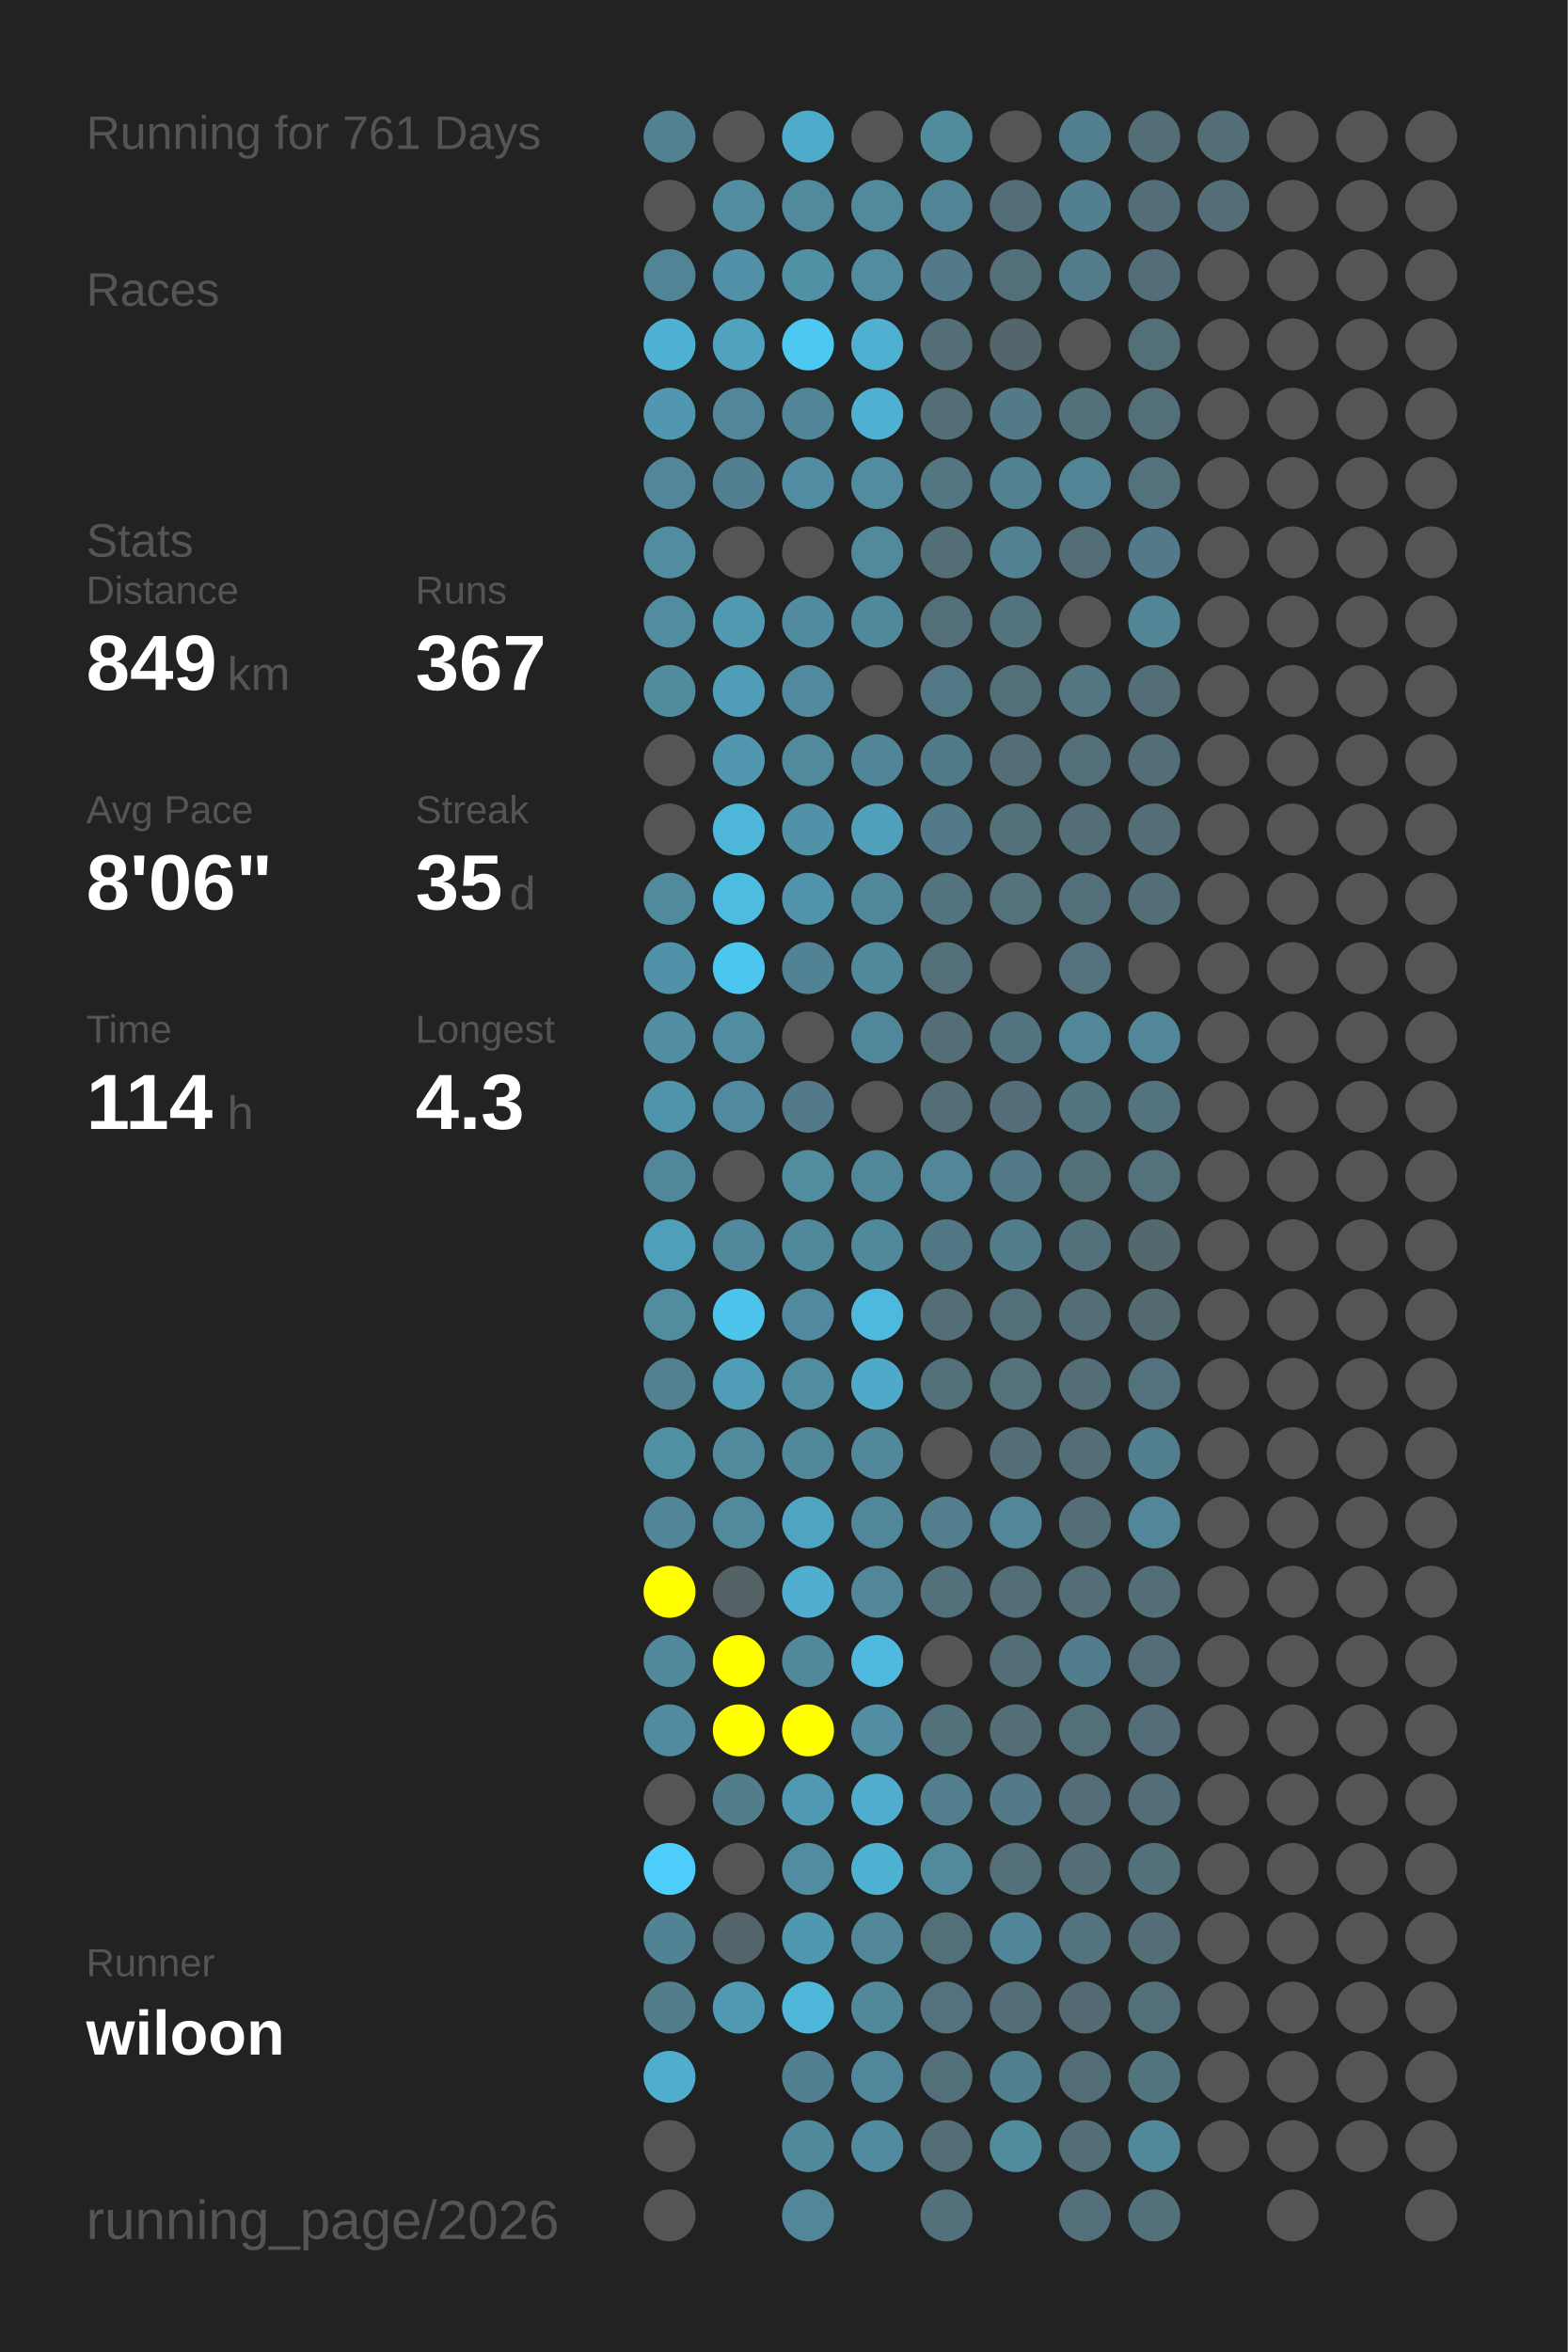
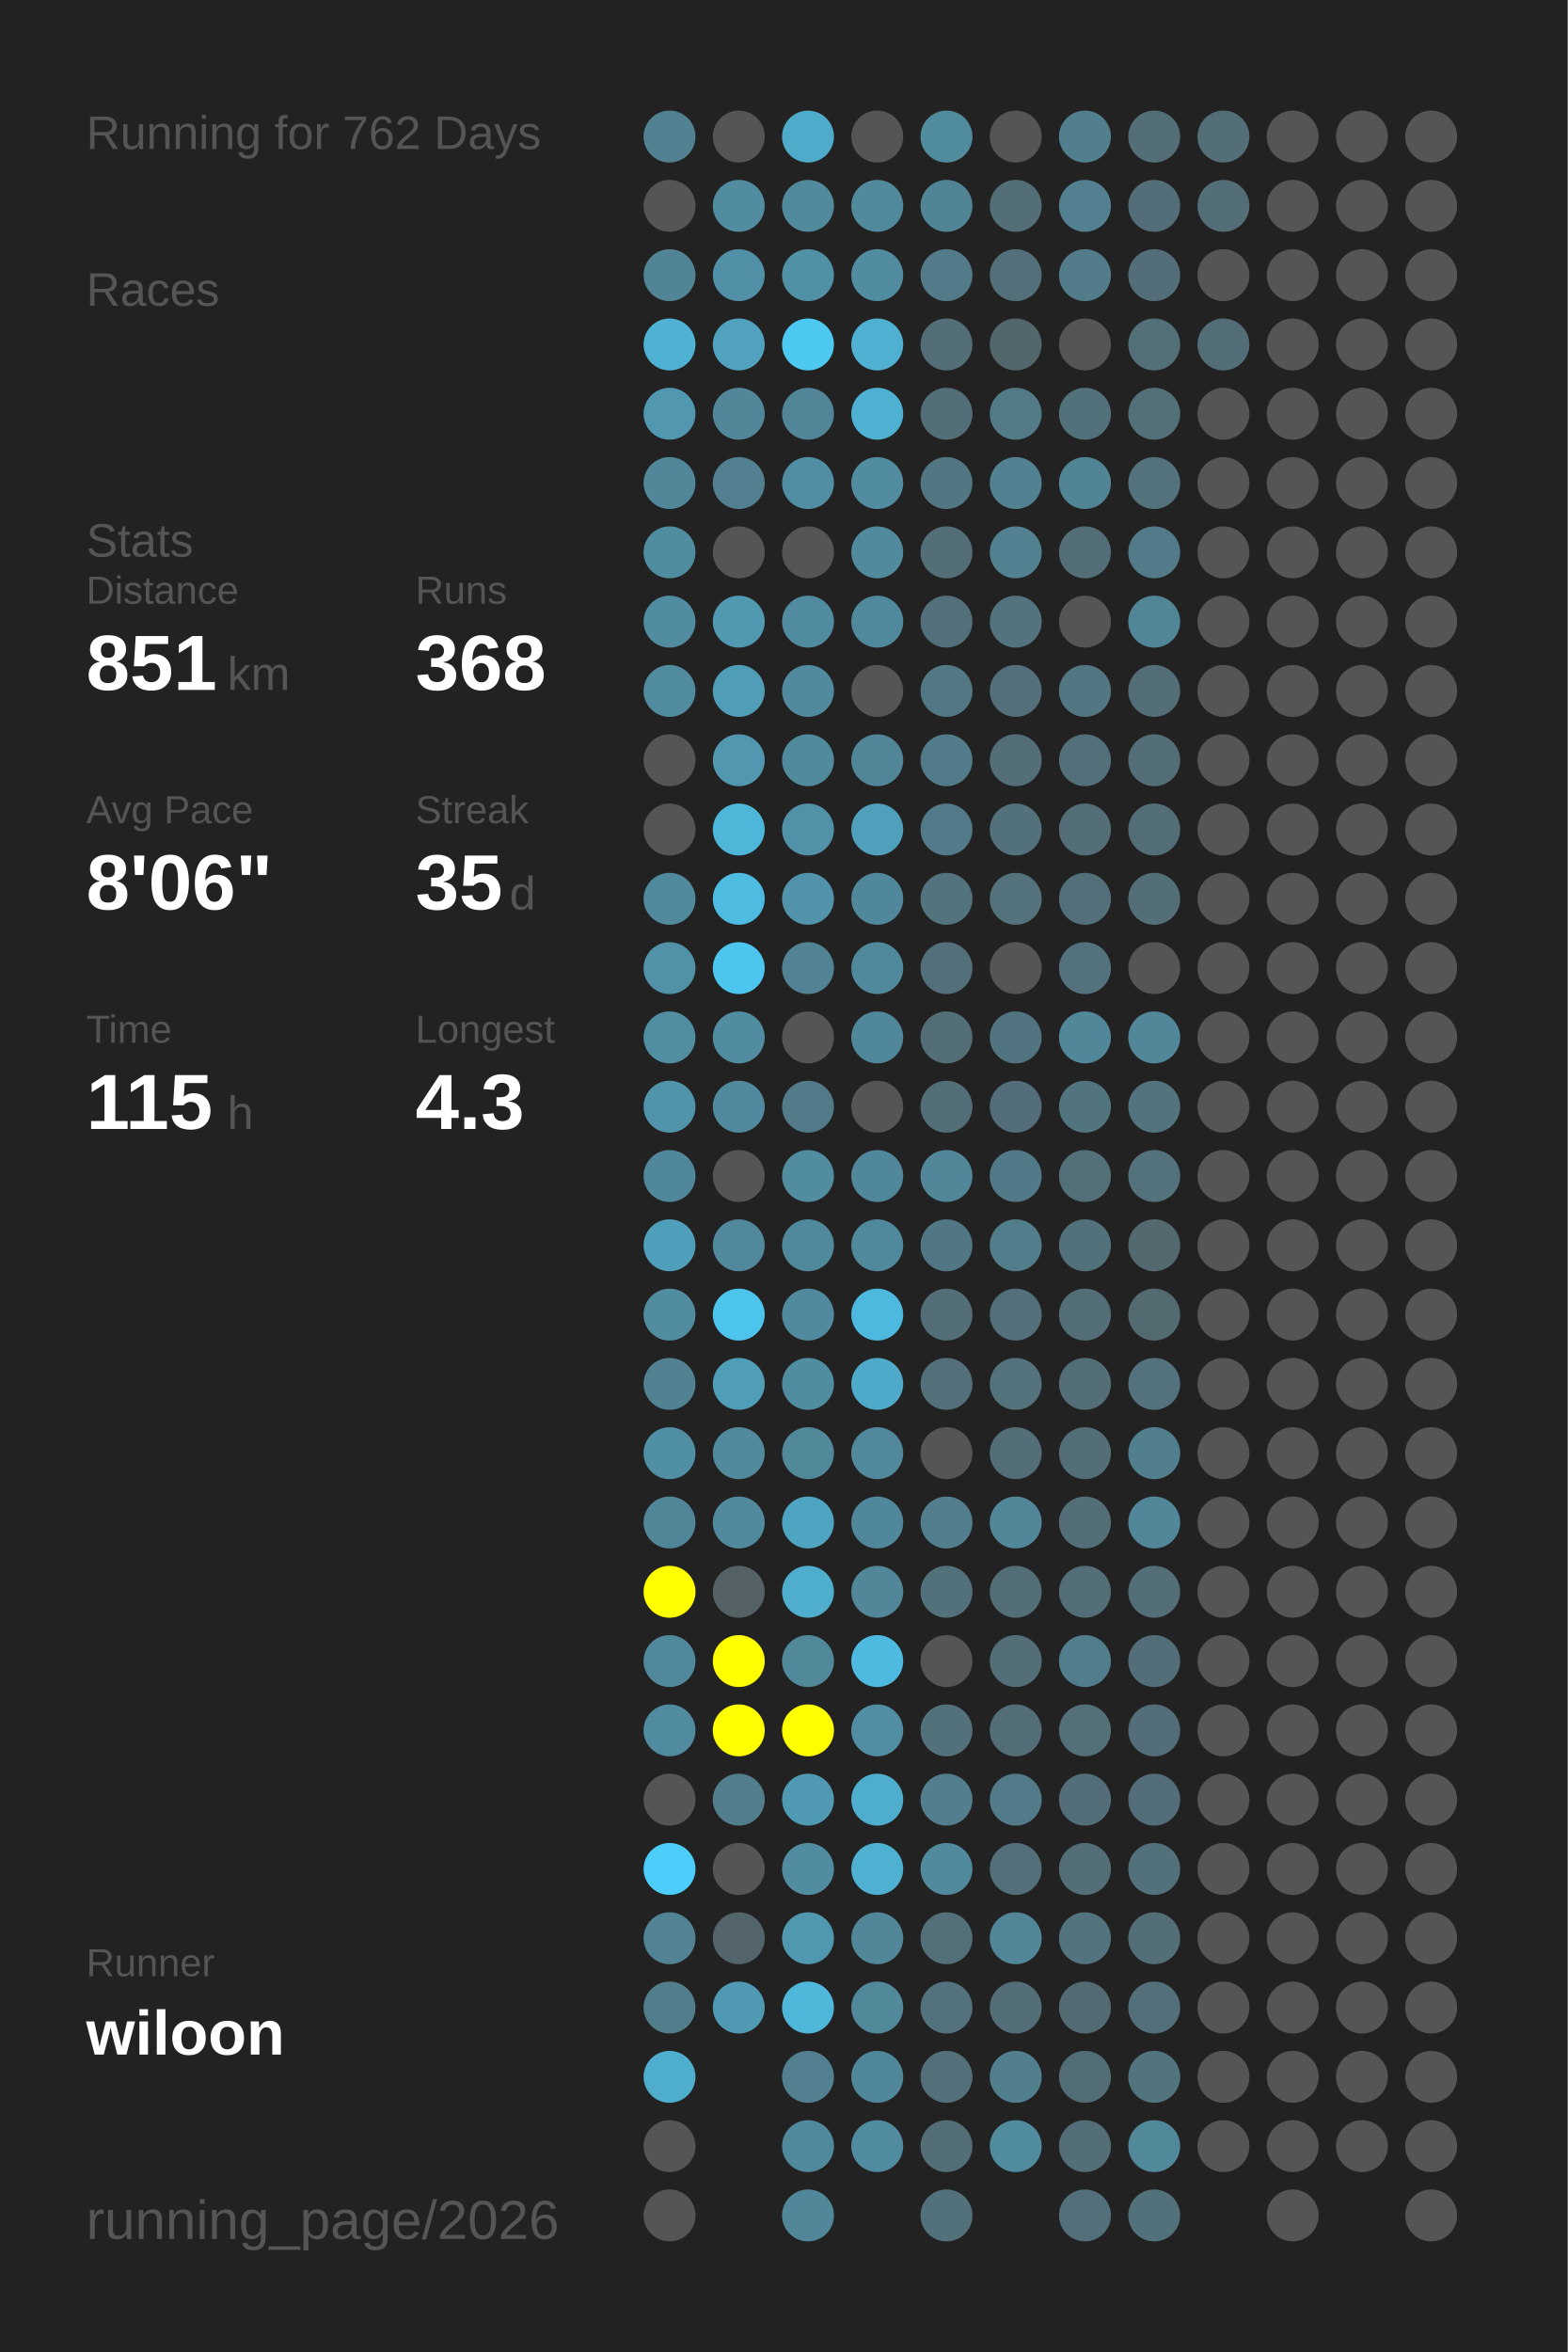
<svg xmlns="http://www.w3.org/2000/svg" baseProfile="full" height="300mm" version="1.1" viewBox="0,0,200,300" width="200mm">
  <defs />
  <rect fill="#222222" height="300" width="200" x="0" y="0" />
-   <text fill="#555555" style="font-size:6px; font-family:Arial;" x="11" y="19">Running for 761 Days</text>
+   <text fill="#555555" style="font-size:6px; font-family:Arial;" x="11" y="19">Running for 762 Days</text>
  <text fill="#555555" style="font-size:6px; font-family:Arial;" x="11" y="39">Races</text>
  <text fill="#555555" style="font-size:6px; font-family:Arial;" x="11" y="71">Stats</text>
  <text fill="#555555" style="font-size:5px; font-family:Arial;" x="11" y="77">Distance</text>
-   <text fill="#FFFFFF" style="font-size:10px; font-family:Arial; font-weight:bold;" x="11" y="88">849</text>
+   <text fill="#FFFFFF" style="font-size:10px; font-family:Arial; font-weight:bold;" x="11" y="88">851</text>
  <text fill="#555555" style="font-size:6px; font-family:Arial;" x="29" y="88">km</text>
  <text fill="#555555" style="font-size:5px; font-family:Arial;" x="53" y="77">Runs</text>
-   <text fill="#FFFFFF" style="font-size:10px; font-family:Arial; font-weight:bold;" x="53" y="88">367</text>
+   <text fill="#FFFFFF" style="font-size:10px; font-family:Arial; font-weight:bold;" x="53" y="88">368</text>
  <text fill="#555555" style="font-size:5px; font-family:Arial;" x="11" y="105">Avg Pace</text>
  <text fill="#FFFFFF" style="font-size:10px; font-family:Arial; font-weight:bold;" x="11" y="116">8'06"</text>
  <text fill="#555555" style="font-size:5px; font-family:Arial;" x="53" y="105">Streak</text>
  <text fill="#FFFFFF" style="font-size:10px; font-family:Arial; font-weight:bold;" x="53" y="116">35</text>
  <text fill="#555555" style="font-size:6px; font-family:Arial;" x="65" y="116">d</text>
  <text fill="#555555" style="font-size:5px; font-family:Arial;" x="11" y="133">Time</text>
-   <text fill="#FFFFFF" style="font-size:10px; font-family:Arial; font-weight:bold;" x="11" y="144">114</text>
+   <text fill="#FFFFFF" style="font-size:10px; font-family:Arial; font-weight:bold;" x="11" y="144">115</text>
  <text fill="#555555" style="font-size:6px; font-family:Arial;" x="29" y="144">h</text>
  <text fill="#555555" style="font-size:5px; font-family:Arial;" x="53" y="133">Longest</text>
  <text fill="#FFFFFF" style="font-size:10px; font-family:Arial; font-weight:bold;" x="53" y="144">4.3</text>
  <text fill="#555555" style="font-size:5px; font-family:Arial;" x="11" y="252.065">Runner</text>
  <text fill="#FFFFFF" style="font-size:8px; font-family:Arial; font-weight:bold;" x="11" y="262.065">wiloon</text>
  <text fill="#555555" style="font-size:7px; font-family:Arial;" x="11" y="285.581">running_page/2026</text>
  <circle cx="85.417" cy="17.419" fill="#528191" r="3.312" />
  <circle cx="85.417" cy="26.258" fill="#555555" r="3.312" />
  <circle cx="85.417" cy="35.097" fill="#518495" r="3.312" />
  <circle cx="85.417" cy="43.935" fill="#4fb2d4" r="3.312" />
  <circle cx="85.417" cy="52.774" fill="#5097af" r="3.312" />
  <circle cx="85.417" cy="61.613" fill="#518799" r="3.312" />
  <circle cx="85.417" cy="70.452" fill="#518da1" r="3.312" />
  <circle cx="85.417" cy="79.29" fill="#518ca0" r="3.312" />
  <circle cx="85.417" cy="88.129" fill="#518b9e" r="3.312" />
  <circle cx="85.417" cy="96.968" fill="#555555" r="3.312" />
  <circle cx="85.417" cy="105.806" fill="#555555" r="3.312" />
  <circle cx="85.417" cy="114.645" fill="#518a9d" r="3.312" />
  <circle cx="85.417" cy="123.484" fill="#5192a8" r="3.312" />
  <circle cx="85.417" cy="132.323" fill="#518ea2" r="3.312" />
  <circle cx="85.417" cy="141.161" fill="#5094ab" r="3.312" />
  <circle cx="85.417" cy="150" fill="#51879a" r="3.312" />
  <circle cx="85.417" cy="158.839" fill="#509fba" r="3.312" />
  <circle cx="85.417" cy="167.677" fill="#518c9f" r="3.312" />
  <circle cx="85.417" cy="176.516" fill="#528292" r="3.312" />
  <circle cx="85.417" cy="185.355" fill="#518fa4" r="3.312" />
  <circle cx="85.417" cy="194.194" fill="#518698" r="3.312" />
  <circle cx="85.417" cy="203.032" fill="#FFFF00" r="3.312" />
  <circle cx="85.417" cy="211.871" fill="#51889b" r="3.312" />
  <circle cx="85.417" cy="220.71" fill="#518b9f" r="3.312" />
  <circle cx="85.417" cy="229.548" fill="#555555" r="3.312" />
  <circle cx="85.417" cy="238.387" fill="#4dcefa" r="3.312" />
  <circle cx="85.417" cy="247.226" fill="#528394" r="3.312" />
  <circle cx="85.417" cy="256.065" fill="#527e8c" r="3.312" />
  <circle cx="85.417" cy="264.903" fill="#4fadcd" r="3.312" />
  <circle cx="85.417" cy="273.742" fill="#555555" r="3.312" />
  <circle cx="85.417" cy="282.581" fill="#555555" r="3.312" />
  <circle cx="94.25" cy="17.419" fill="#555555" r="3.312" />
  <circle cx="94.25" cy="26.258" fill="#518ca0" r="3.312" />
  <circle cx="94.25" cy="35.097" fill="#5190a6" r="3.312" />
  <circle cx="94.25" cy="43.935" fill="#50a2be" r="3.312" />
  <circle cx="94.25" cy="52.774" fill="#518799" r="3.312" />
  <circle cx="94.25" cy="61.613" fill="#528090" r="3.312" />
  <circle cx="94.25" cy="70.452" fill="#555555" r="3.312" />
  <circle cx="94.25" cy="79.29" fill="#5099b1" r="3.312" />
  <circle cx="94.25" cy="88.129" fill="#509db7" r="3.312" />
  <circle cx="94.25" cy="96.968" fill="#5097af" r="3.312" />
  <circle cx="94.25" cy="105.806" fill="#4eb6d9" r="3.312" />
  <circle cx="94.25" cy="114.645" fill="#4ebbe0" r="3.312" />
  <circle cx="94.25" cy="123.484" fill="#4dc6ef" r="3.312" />
  <circle cx="94.25" cy="132.323" fill="#518ca0" r="3.312" />
  <circle cx="94.25" cy="141.161" fill="#518a9e" r="3.312" />
  <circle cx="94.25" cy="150" fill="#555555" r="3.312" />
  <circle cx="94.25" cy="158.839" fill="#51889b" r="3.312" />
  <circle cx="94.25" cy="167.677" fill="#4dc4ec" r="3.312" />
  <circle cx="94.25" cy="176.516" fill="#509db7" r="3.312" />
  <circle cx="94.25" cy="185.355" fill="#518a9d" r="3.312" />
  <circle cx="94.25" cy="194.194" fill="#51899d" r="3.312" />
  <circle cx="94.25" cy="203.032" fill="#546266" r="3.312" />
  <circle cx="94.25" cy="211.871" fill="#FFFF00" r="3.312" />
  <circle cx="94.25" cy="220.71" fill="#FFFF00" r="3.312" />
  <circle cx="94.25" cy="229.548" fill="#527e8c" r="3.312" />
  <circle cx="94.25" cy="238.387" fill="#555555" r="3.312" />
  <circle cx="94.25" cy="247.226" fill="#53656b" r="3.312" />
  <circle cx="94.25" cy="256.065" fill="#5099b2" r="3.312" />
  <circle cx="103.083" cy="17.419" fill="#4fabca" r="3.312" />
  <circle cx="103.083" cy="26.258" fill="#518a9d" r="3.312" />
  <circle cx="103.083" cy="35.097" fill="#5191a6" r="3.312" />
  <circle cx="103.083" cy="43.935" fill="#4dc8f1" r="3.312" />
  <circle cx="103.083" cy="52.774" fill="#518597" r="3.312" />
  <circle cx="103.083" cy="61.613" fill="#518ea3" r="3.312" />
  <circle cx="103.083" cy="70.452" fill="#555555" r="3.312" />
  <circle cx="103.083" cy="79.29" fill="#518b9f" r="3.312" />
  <circle cx="103.083" cy="88.129" fill="#518a9e" r="3.312" />
  <circle cx="103.083" cy="96.968" fill="#518a9d" r="3.312" />
  <circle cx="103.083" cy="105.806" fill="#5192a9" r="3.312" />
  <circle cx="103.083" cy="114.645" fill="#5093aa" r="3.312" />
  <circle cx="103.083" cy="123.484" fill="#528394" r="3.312" />
  <circle cx="103.083" cy="132.323" fill="#555555" r="3.312" />
  <circle cx="103.083" cy="141.161" fill="#527a88" r="3.312" />
  <circle cx="103.083" cy="150" fill="#518c9f" r="3.312" />
  <circle cx="103.083" cy="158.839" fill="#51899c" r="3.312" />
  <circle cx="103.083" cy="167.677" fill="#518a9e" r="3.312" />
  <circle cx="103.083" cy="176.516" fill="#518da1" r="3.312" />
  <circle cx="103.083" cy="185.355" fill="#51889a" r="3.312" />
  <circle cx="103.083" cy="194.194" fill="#4fa4c1" r="3.312" />
  <circle cx="103.083" cy="203.032" fill="#4faece" r="3.312" />
  <circle cx="103.083" cy="211.871" fill="#51899b" r="3.312" />
  <circle cx="103.083" cy="220.71" fill="#FFFF00" r="3.312" />
  <circle cx="103.083" cy="229.548" fill="#5099b2" r="3.312" />
  <circle cx="103.083" cy="238.387" fill="#518ca0" r="3.312" />
  <circle cx="103.083" cy="247.226" fill="#5098b0" r="3.312" />
  <circle cx="103.083" cy="256.065" fill="#4eb7da" r="3.312" />
  <circle cx="103.083" cy="264.903" fill="#528090" r="3.312" />
  <circle cx="103.083" cy="273.742" fill="#51899c" r="3.312" />
  <circle cx="103.083" cy="282.581" fill="#518799" r="3.312" />
  <circle cx="111.917" cy="17.419" fill="#555555" r="3.312" />
  <circle cx="111.917" cy="26.258" fill="#518a9d" r="3.312" />
  <circle cx="111.917" cy="35.097" fill="#518ca0" r="3.312" />
  <circle cx="111.917" cy="43.935" fill="#4fb0d1" r="3.312" />
  <circle cx="111.917" cy="52.774" fill="#4fb1d2" r="3.312" />
  <circle cx="111.917" cy="61.613" fill="#518ca0" r="3.312" />
  <circle cx="111.917" cy="70.452" fill="#518a9d" r="3.312" />
  <circle cx="111.917" cy="79.29" fill="#51899c" r="3.312" />
  <circle cx="111.917" cy="88.129" fill="#555555" r="3.312" />
  <circle cx="111.917" cy="96.968" fill="#518698" r="3.312" />
  <circle cx="111.917" cy="105.806" fill="#50a0bb" r="3.312" />
  <circle cx="111.917" cy="114.645" fill="#51879a" r="3.312" />
  <circle cx="111.917" cy="123.484" fill="#51899c" r="3.312" />
  <circle cx="111.917" cy="132.323" fill="#51879a" r="3.312" />
  <circle cx="111.917" cy="141.161" fill="#555555" r="3.312" />
  <circle cx="111.917" cy="150" fill="#51879a" r="3.312" />
  <circle cx="111.917" cy="158.839" fill="#51899c" r="3.312" />
  <circle cx="111.917" cy="167.677" fill="#4eb9de" r="3.312" />
  <circle cx="111.917" cy="176.516" fill="#4faac9" r="3.312" />
  <circle cx="111.917" cy="185.355" fill="#51889b" r="3.312" />
  <circle cx="111.917" cy="194.194" fill="#51879a" r="3.312" />
  <circle cx="111.917" cy="203.032" fill="#518799" r="3.312" />
  <circle cx="111.917" cy="211.871" fill="#4ebadf" r="3.312" />
  <circle cx="111.917" cy="220.71" fill="#518ea3" r="3.312" />
  <circle cx="111.917" cy="229.548" fill="#4fadcd" r="3.312" />
  <circle cx="111.917" cy="238.387" fill="#4fb1d2" r="3.312" />
  <circle cx="111.917" cy="247.226" fill="#518799" r="3.312" />
  <circle cx="111.917" cy="256.065" fill="#51889a" r="3.312" />
  <circle cx="111.917" cy="264.903" fill="#51879a" r="3.312" />
  <circle cx="111.917" cy="273.742" fill="#518b9f" r="3.312" />
  <circle cx="120.75" cy="17.419" fill="#518b9e" r="3.312" />
  <circle cx="120.75" cy="26.258" fill="#518495" r="3.312" />
  <circle cx="120.75" cy="35.097" fill="#527a88" r="3.312" />
  <circle cx="120.75" cy="43.935" fill="#536e77" r="3.312" />
  <circle cx="120.75" cy="52.774" fill="#536e77" r="3.312" />
  <circle cx="120.75" cy="61.613" fill="#527682" r="3.312" />
  <circle cx="120.75" cy="70.452" fill="#536e77" r="3.312" />
  <circle cx="120.75" cy="79.29" fill="#536f79" r="3.312" />
  <circle cx="120.75" cy="88.129" fill="#527885" r="3.312" />
  <circle cx="120.75" cy="96.968" fill="#527b89" r="3.312" />
  <circle cx="120.75" cy="105.806" fill="#527a88" r="3.312" />
  <circle cx="120.75" cy="114.645" fill="#53747f" r="3.312" />
  <circle cx="120.75" cy="123.484" fill="#536f79" r="3.312" />
  <circle cx="120.75" cy="132.323" fill="#536e77" r="3.312" />
  <circle cx="120.75" cy="141.161" fill="#536e77" r="3.312" />
  <circle cx="120.75" cy="150" fill="#518799" r="3.312" />
  <circle cx="120.75" cy="158.839" fill="#527784" r="3.312" />
  <circle cx="120.75" cy="167.677" fill="#536e77" r="3.312" />
  <circle cx="120.75" cy="176.516" fill="#53707a" r="3.312" />
  <circle cx="120.75" cy="185.355" fill="#555555" r="3.312" />
  <circle cx="120.75" cy="194.194" fill="#527e8d" r="3.312" />
  <circle cx="120.75" cy="203.032" fill="#53717b" r="3.312" />
  <circle cx="120.75" cy="211.871" fill="#555555" r="3.312" />
  <circle cx="120.75" cy="220.71" fill="#53717b" r="3.312" />
  <circle cx="120.75" cy="229.548" fill="#527e8d" r="3.312" />
  <circle cx="120.75" cy="238.387" fill="#518a9d" r="3.312" />
  <circle cx="120.75" cy="247.226" fill="#536f78" r="3.312" />
  <circle cx="120.75" cy="256.065" fill="#53727d" r="3.312" />
  <circle cx="120.75" cy="264.903" fill="#536f79" r="3.312" />
  <circle cx="120.75" cy="273.742" fill="#536e77" r="3.312" />
  <circle cx="120.75" cy="282.581" fill="#53717b" r="3.312" />
  <circle cx="129.583" cy="17.419" fill="#555555" r="3.312" />
  <circle cx="129.583" cy="26.258" fill="#536e77" r="3.312" />
  <circle cx="129.583" cy="35.097" fill="#536f79" r="3.312" />
  <circle cx="129.583" cy="43.935" fill="#53666c" r="3.312" />
  <circle cx="129.583" cy="52.774" fill="#527a87" r="3.312" />
  <circle cx="129.583" cy="61.613" fill="#528191" r="3.312" />
  <circle cx="129.583" cy="70.452" fill="#528292" r="3.312" />
  <circle cx="129.583" cy="79.29" fill="#53747f" r="3.312" />
  <circle cx="129.583" cy="88.129" fill="#536f79" r="3.312" />
  <circle cx="129.583" cy="96.968" fill="#536e77" r="3.312" />
  <circle cx="129.583" cy="105.806" fill="#53717b" r="3.312" />
  <circle cx="129.583" cy="114.645" fill="#53727c" r="3.312" />
  <circle cx="129.583" cy="123.484" fill="#555555" r="3.312" />
  <circle cx="129.583" cy="132.323" fill="#527480" r="3.312" />
  <circle cx="129.583" cy="141.161" fill="#536e78" r="3.312" />
  <circle cx="129.583" cy="150" fill="#527987" r="3.312" />
  <circle cx="129.583" cy="158.839" fill="#527e8c" r="3.312" />
  <circle cx="129.583" cy="167.677" fill="#536f79" r="3.312" />
  <circle cx="129.583" cy="176.516" fill="#53727c" r="3.312" />
  <circle cx="129.583" cy="185.355" fill="#536e77" r="3.312" />
  <circle cx="129.583" cy="194.194" fill="#518799" r="3.312" />
  <circle cx="129.583" cy="203.032" fill="#536e77" r="3.312" />
  <circle cx="129.583" cy="211.871" fill="#536e77" r="3.312" />
  <circle cx="129.583" cy="220.71" fill="#536e77" r="3.312" />
  <circle cx="129.583" cy="229.548" fill="#527a88" r="3.312" />
  <circle cx="129.583" cy="238.387" fill="#536f79" r="3.312" />
  <circle cx="129.583" cy="247.226" fill="#518698" r="3.312" />
  <circle cx="129.583" cy="256.065" fill="#536e77" r="3.312" />
  <circle cx="129.583" cy="264.903" fill="#527f8e" r="3.312" />
  <circle cx="129.583" cy="273.742" fill="#518b9e" r="3.312" />
  <circle cx="138.417" cy="17.419" fill="#527f8e" r="3.312" />
  <circle cx="138.417" cy="26.258" fill="#528090" r="3.312" />
  <circle cx="138.417" cy="35.097" fill="#527c8a" r="3.312" />
  <circle cx="138.417" cy="43.935" fill="#555555" r="3.312" />
  <circle cx="138.417" cy="52.774" fill="#53717b" r="3.312" />
  <circle cx="138.417" cy="61.613" fill="#518495" r="3.312" />
  <circle cx="138.417" cy="70.452" fill="#536e77" r="3.312" />
  <circle cx="138.417" cy="79.29" fill="#555555" r="3.312" />
  <circle cx="138.417" cy="88.129" fill="#527682" r="3.312" />
  <circle cx="138.417" cy="96.968" fill="#536f79" r="3.312" />
  <circle cx="138.417" cy="105.806" fill="#536e77" r="3.312" />
  <circle cx="138.417" cy="114.645" fill="#53707a" r="3.312" />
  <circle cx="138.417" cy="123.484" fill="#53727d" r="3.312" />
  <circle cx="138.417" cy="132.323" fill="#518799" r="3.312" />
  <circle cx="138.417" cy="141.161" fill="#52747f" r="3.312" />
  <circle cx="138.417" cy="150" fill="#536f78" r="3.312" />
  <circle cx="138.417" cy="158.839" fill="#53717b" r="3.312" />
  <circle cx="138.417" cy="167.677" fill="#536e77" r="3.312" />
  <circle cx="138.417" cy="176.516" fill="#536e77" r="3.312" />
  <circle cx="138.417" cy="185.355" fill="#536e77" r="3.312" />
  <circle cx="138.417" cy="194.194" fill="#536e77" r="3.312" />
  <circle cx="138.417" cy="203.032" fill="#536e77" r="3.312" />
  <circle cx="138.417" cy="211.871" fill="#527d8c" r="3.312" />
  <circle cx="138.417" cy="220.71" fill="#537079" r="3.312" />
  <circle cx="138.417" cy="229.548" fill="#536e78" r="3.312" />
  <circle cx="138.417" cy="238.387" fill="#536e77" r="3.312" />
  <circle cx="138.417" cy="247.226" fill="#53737e" r="3.312" />
  <circle cx="138.417" cy="256.065" fill="#536a72" r="3.312" />
  <circle cx="138.417" cy="264.903" fill="#536d76" r="3.312" />
  <circle cx="138.417" cy="273.742" fill="#536e77" r="3.312" />
  <circle cx="138.417" cy="282.581" fill="#536f79" r="3.312" />
  <circle cx="147.25" cy="17.419" fill="#536e77" r="3.312" />
  <circle cx="147.25" cy="26.258" fill="#536e78" r="3.312" />
  <circle cx="147.25" cy="35.097" fill="#536e78" r="3.312" />
  <circle cx="147.25" cy="43.935" fill="#536f78" r="3.312" />
  <circle cx="147.25" cy="52.774" fill="#536f78" r="3.312" />
  <circle cx="147.25" cy="61.613" fill="#53727c" r="3.312" />
  <circle cx="147.25" cy="70.452" fill="#527a88" r="3.312" />
  <circle cx="147.25" cy="79.29" fill="#518697" r="3.312" />
  <circle cx="147.25" cy="88.129" fill="#536e77" r="3.312" />
  <circle cx="147.25" cy="96.968" fill="#536e77" r="3.312" />
  <circle cx="147.25" cy="105.806" fill="#536e77" r="3.312" />
  <circle cx="147.25" cy="114.645" fill="#536e77" r="3.312" />
  <circle cx="147.25" cy="123.484" fill="#555555" r="3.312" />
  <circle cx="147.25" cy="132.323" fill="#518799" r="3.312" />
  <circle cx="147.25" cy="141.161" fill="#53737e" r="3.312" />
  <circle cx="147.25" cy="150" fill="#53727c" r="3.312" />
  <circle cx="147.25" cy="158.839" fill="#53686f" r="3.312" />
  <circle cx="147.25" cy="167.677" fill="#536a71" r="3.312" />
  <circle cx="147.25" cy="176.516" fill="#53727d" r="3.312" />
  <circle cx="147.25" cy="185.355" fill="#527f8e" r="3.312" />
  <circle cx="147.25" cy="194.194" fill="#518799" r="3.312" />
  <circle cx="147.25" cy="203.032" fill="#536e77" r="3.312" />
  <circle cx="147.25" cy="211.871" fill="#536e78" r="3.312" />
  <circle cx="147.25" cy="220.71" fill="#536e78" r="3.312" />
  <circle cx="147.25" cy="229.548" fill="#536e78" r="3.312" />
  <circle cx="147.25" cy="238.387" fill="#53717b" r="3.312" />
  <circle cx="147.25" cy="247.226" fill="#536e77" r="3.312" />
  <circle cx="147.25" cy="256.065" fill="#53707a" r="3.312" />
  <circle cx="147.25" cy="264.903" fill="#52747f" r="3.312" />
  <circle cx="147.25" cy="273.742" fill="#51889a" r="3.312" />
  <circle cx="147.25" cy="282.581" fill="#53717b" r="3.312" />
  <circle cx="156.083" cy="17.419" fill="#536e77" r="3.312" />
  <circle cx="156.083" cy="26.258" fill="#536e77" r="3.312" />
  <circle cx="156.083" cy="35.097" fill="#555555" r="3.312" />
-   <circle cx="156.083" cy="43.935" fill="#555555" r="3.312" />
+   <circle cx="156.083" cy="43.935" fill="#536d76" r="3.312" />
  <circle cx="156.083" cy="52.774" fill="#555555" r="3.312" />
  <circle cx="156.083" cy="61.613" fill="#555555" r="3.312" />
  <circle cx="156.083" cy="70.452" fill="#555555" r="3.312" />
  <circle cx="156.083" cy="79.29" fill="#555555" r="3.312" />
  <circle cx="156.083" cy="88.129" fill="#555555" r="3.312" />
  <circle cx="156.083" cy="96.968" fill="#555555" r="3.312" />
  <circle cx="156.083" cy="105.806" fill="#555555" r="3.312" />
  <circle cx="156.083" cy="114.645" fill="#555555" r="3.312" />
  <circle cx="156.083" cy="123.484" fill="#555555" r="3.312" />
  <circle cx="156.083" cy="132.323" fill="#555555" r="3.312" />
  <circle cx="156.083" cy="141.161" fill="#555555" r="3.312" />
  <circle cx="156.083" cy="150" fill="#555555" r="3.312" />
  <circle cx="156.083" cy="158.839" fill="#555555" r="3.312" />
  <circle cx="156.083" cy="167.677" fill="#555555" r="3.312" />
  <circle cx="156.083" cy="176.516" fill="#555555" r="3.312" />
  <circle cx="156.083" cy="185.355" fill="#555555" r="3.312" />
  <circle cx="156.083" cy="194.194" fill="#555555" r="3.312" />
  <circle cx="156.083" cy="203.032" fill="#555555" r="3.312" />
  <circle cx="156.083" cy="211.871" fill="#555555" r="3.312" />
  <circle cx="156.083" cy="220.71" fill="#555555" r="3.312" />
  <circle cx="156.083" cy="229.548" fill="#555555" r="3.312" />
  <circle cx="156.083" cy="238.387" fill="#555555" r="3.312" />
  <circle cx="156.083" cy="247.226" fill="#555555" r="3.312" />
  <circle cx="156.083" cy="256.065" fill="#555555" r="3.312" />
  <circle cx="156.083" cy="264.903" fill="#555555" r="3.312" />
  <circle cx="156.083" cy="273.742" fill="#555555" r="3.312" />
  <circle cx="164.917" cy="17.419" fill="#555555" r="3.312" />
  <circle cx="164.917" cy="26.258" fill="#555555" r="3.312" />
  <circle cx="164.917" cy="35.097" fill="#555555" r="3.312" />
  <circle cx="164.917" cy="43.935" fill="#555555" r="3.312" />
  <circle cx="164.917" cy="52.774" fill="#555555" r="3.312" />
  <circle cx="164.917" cy="61.613" fill="#555555" r="3.312" />
  <circle cx="164.917" cy="70.452" fill="#555555" r="3.312" />
  <circle cx="164.917" cy="79.29" fill="#555555" r="3.312" />
  <circle cx="164.917" cy="88.129" fill="#555555" r="3.312" />
  <circle cx="164.917" cy="96.968" fill="#555555" r="3.312" />
  <circle cx="164.917" cy="105.806" fill="#555555" r="3.312" />
  <circle cx="164.917" cy="114.645" fill="#555555" r="3.312" />
  <circle cx="164.917" cy="123.484" fill="#555555" r="3.312" />
  <circle cx="164.917" cy="132.323" fill="#555555" r="3.312" />
  <circle cx="164.917" cy="141.161" fill="#555555" r="3.312" />
  <circle cx="164.917" cy="150" fill="#555555" r="3.312" />
  <circle cx="164.917" cy="158.839" fill="#555555" r="3.312" />
  <circle cx="164.917" cy="167.677" fill="#555555" r="3.312" />
  <circle cx="164.917" cy="176.516" fill="#555555" r="3.312" />
  <circle cx="164.917" cy="185.355" fill="#555555" r="3.312" />
  <circle cx="164.917" cy="194.194" fill="#555555" r="3.312" />
  <circle cx="164.917" cy="203.032" fill="#555555" r="3.312" />
  <circle cx="164.917" cy="211.871" fill="#555555" r="3.312" />
  <circle cx="164.917" cy="220.71" fill="#555555" r="3.312" />
  <circle cx="164.917" cy="229.548" fill="#555555" r="3.312" />
  <circle cx="164.917" cy="238.387" fill="#555555" r="3.312" />
  <circle cx="164.917" cy="247.226" fill="#555555" r="3.312" />
  <circle cx="164.917" cy="256.065" fill="#555555" r="3.312" />
  <circle cx="164.917" cy="264.903" fill="#555555" r="3.312" />
  <circle cx="164.917" cy="273.742" fill="#555555" r="3.312" />
  <circle cx="164.917" cy="282.581" fill="#555555" r="3.312" />
  <circle cx="173.75" cy="17.419" fill="#555555" r="3.312" />
  <circle cx="173.75" cy="26.258" fill="#555555" r="3.312" />
  <circle cx="173.75" cy="35.097" fill="#555555" r="3.312" />
  <circle cx="173.75" cy="43.935" fill="#555555" r="3.312" />
  <circle cx="173.75" cy="52.774" fill="#555555" r="3.312" />
  <circle cx="173.75" cy="61.613" fill="#555555" r="3.312" />
  <circle cx="173.75" cy="70.452" fill="#555555" r="3.312" />
  <circle cx="173.75" cy="79.29" fill="#555555" r="3.312" />
  <circle cx="173.75" cy="88.129" fill="#555555" r="3.312" />
  <circle cx="173.75" cy="96.968" fill="#555555" r="3.312" />
  <circle cx="173.75" cy="105.806" fill="#555555" r="3.312" />
  <circle cx="173.75" cy="114.645" fill="#555555" r="3.312" />
  <circle cx="173.75" cy="123.484" fill="#555555" r="3.312" />
  <circle cx="173.75" cy="132.323" fill="#555555" r="3.312" />
  <circle cx="173.75" cy="141.161" fill="#555555" r="3.312" />
  <circle cx="173.75" cy="150" fill="#555555" r="3.312" />
  <circle cx="173.75" cy="158.839" fill="#555555" r="3.312" />
  <circle cx="173.75" cy="167.677" fill="#555555" r="3.312" />
  <circle cx="173.75" cy="176.516" fill="#555555" r="3.312" />
  <circle cx="173.75" cy="185.355" fill="#555555" r="3.312" />
  <circle cx="173.75" cy="194.194" fill="#555555" r="3.312" />
  <circle cx="173.75" cy="203.032" fill="#555555" r="3.312" />
  <circle cx="173.75" cy="211.871" fill="#555555" r="3.312" />
  <circle cx="173.75" cy="220.71" fill="#555555" r="3.312" />
  <circle cx="173.75" cy="229.548" fill="#555555" r="3.312" />
  <circle cx="173.75" cy="238.387" fill="#555555" r="3.312" />
  <circle cx="173.75" cy="247.226" fill="#555555" r="3.312" />
  <circle cx="173.75" cy="256.065" fill="#555555" r="3.312" />
  <circle cx="173.75" cy="264.903" fill="#555555" r="3.312" />
  <circle cx="173.75" cy="273.742" fill="#555555" r="3.312" />
  <circle cx="182.583" cy="17.419" fill="#555555" r="3.312" />
  <circle cx="182.583" cy="26.258" fill="#555555" r="3.312" />
  <circle cx="182.583" cy="35.097" fill="#555555" r="3.312" />
  <circle cx="182.583" cy="43.935" fill="#555555" r="3.312" />
  <circle cx="182.583" cy="52.774" fill="#555555" r="3.312" />
  <circle cx="182.583" cy="61.613" fill="#555555" r="3.312" />
  <circle cx="182.583" cy="70.452" fill="#555555" r="3.312" />
  <circle cx="182.583" cy="79.29" fill="#555555" r="3.312" />
  <circle cx="182.583" cy="88.129" fill="#555555" r="3.312" />
  <circle cx="182.583" cy="96.968" fill="#555555" r="3.312" />
  <circle cx="182.583" cy="105.806" fill="#555555" r="3.312" />
  <circle cx="182.583" cy="114.645" fill="#555555" r="3.312" />
  <circle cx="182.583" cy="123.484" fill="#555555" r="3.312" />
  <circle cx="182.583" cy="132.323" fill="#555555" r="3.312" />
  <circle cx="182.583" cy="141.161" fill="#555555" r="3.312" />
  <circle cx="182.583" cy="150" fill="#555555" r="3.312" />
  <circle cx="182.583" cy="158.839" fill="#555555" r="3.312" />
  <circle cx="182.583" cy="167.677" fill="#555555" r="3.312" />
  <circle cx="182.583" cy="176.516" fill="#555555" r="3.312" />
  <circle cx="182.583" cy="185.355" fill="#555555" r="3.312" />
  <circle cx="182.583" cy="194.194" fill="#555555" r="3.312" />
  <circle cx="182.583" cy="203.032" fill="#555555" r="3.312" />
  <circle cx="182.583" cy="211.871" fill="#555555" r="3.312" />
  <circle cx="182.583" cy="220.71" fill="#555555" r="3.312" />
  <circle cx="182.583" cy="229.548" fill="#555555" r="3.312" />
  <circle cx="182.583" cy="238.387" fill="#555555" r="3.312" />
  <circle cx="182.583" cy="247.226" fill="#555555" r="3.312" />
  <circle cx="182.583" cy="256.065" fill="#555555" r="3.312" />
  <circle cx="182.583" cy="264.903" fill="#555555" r="3.312" />
  <circle cx="182.583" cy="273.742" fill="#555555" r="3.312" />
  <circle cx="182.583" cy="282.581" fill="#555555" r="3.312" />
</svg>
